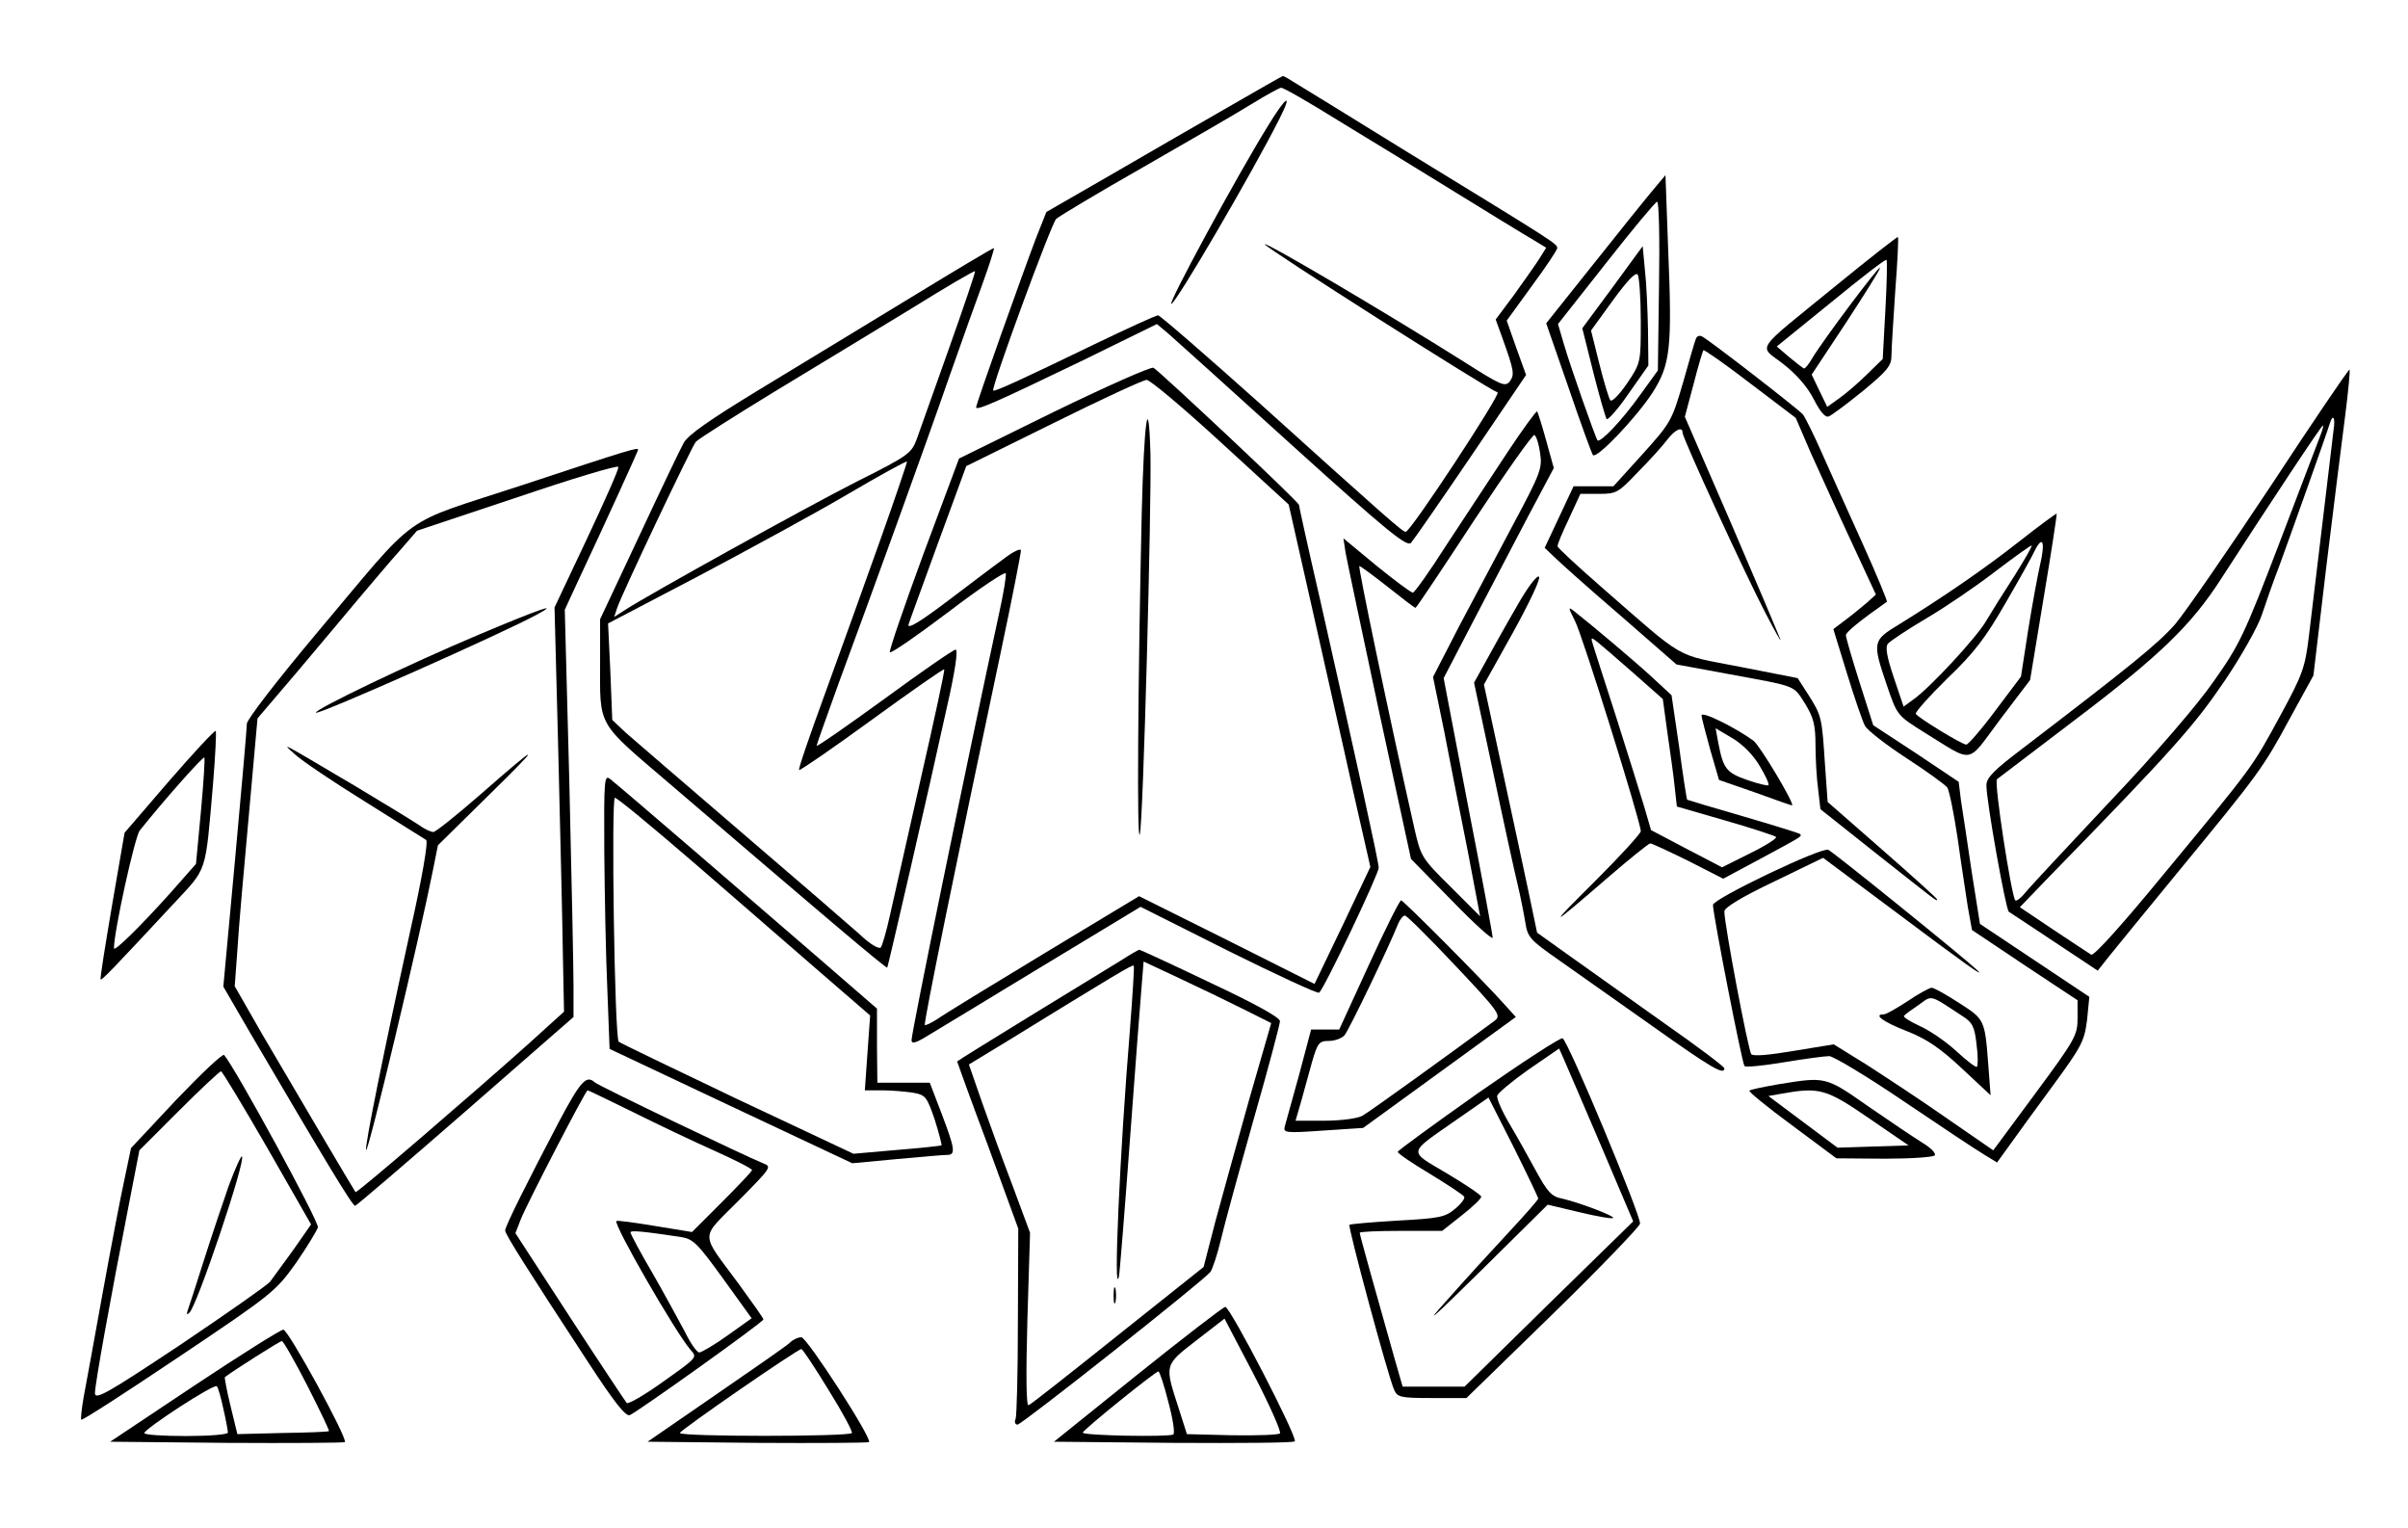
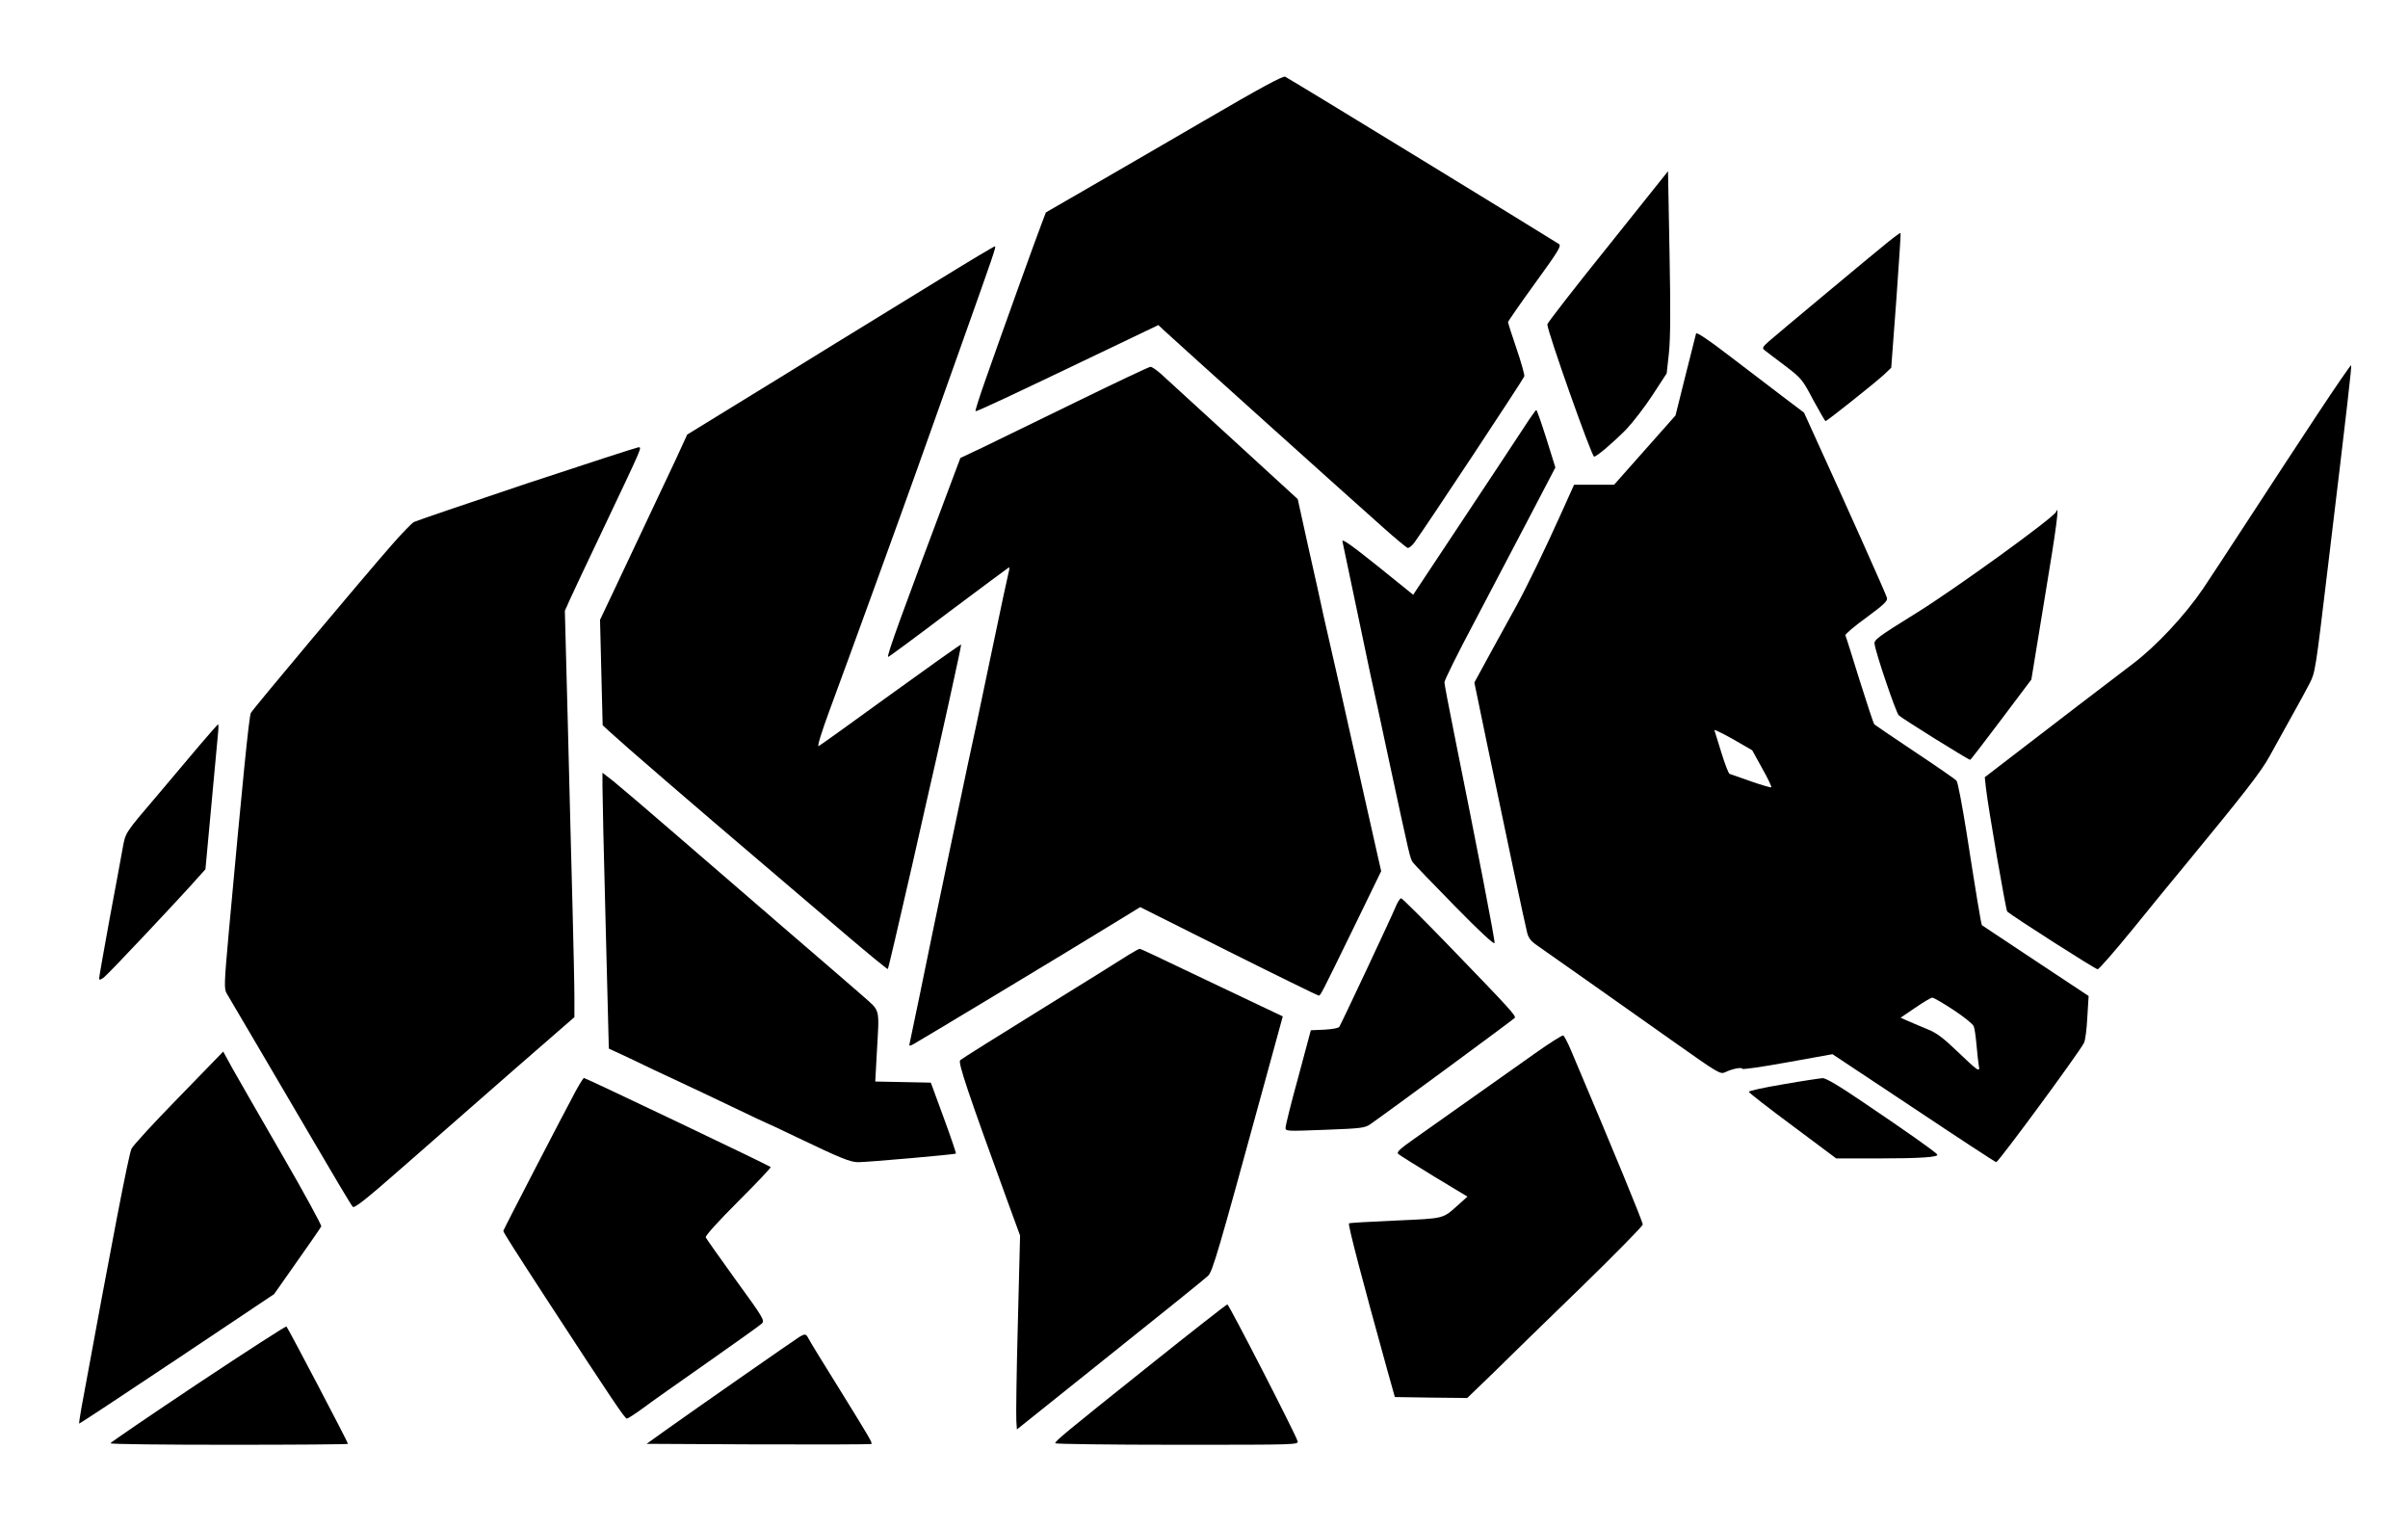
- <svg xmlns="http://www.w3.org/2000/svg" version="1.0" width="634pt" height="402pt" viewBox="0 0 634 402" preserveAspectRatio="xMidYMid meet">
-   <g transform="translate(0,402) scale(0.1,-0.1)" fill="#000000" stroke="none">
-     <path d="M3230 3736 c-80 -46 -219 -126 -310 -179 l-165 -95 -27 -68 c-35 -92 -158 -437 -158 -446 0 -10 52 13 276 121 l200 98 31 -26 c16 -14 164 -147 327 -295 250 -226 300 -266 311 -255 7 8 78 110 158 228 l145 214 -26 72 -25 71 66 91 c37 50 67 95 67 100 0 11 -1 12 -390 250 -157 97 -295 182 -307 189 -12 8 -24 14 -25 14 -2 0 -68 -38 -148 -84z m293 -33 c78 -47 216 -132 307 -188 91 -56 182 -112 203 -124 l38 -23 -20 -32 c-11 -17 -41 -59 -66 -94 l-47 -63 17 -47 c32 -89 33 -98 20 -116 -12 -15 -22 -11 -121 52 -208 131 -524 317 -524 309 0 -8 587 -381 613 -390 10 -3 -229 -367 -242 -367 -8 0 -46 33 -384 338 -142 127 -263 232 -268 232 -5 0 -80 -34 -167 -76 -190 -92 -264 -126 -267 -122 -6 7 153 440 166 452 8 7 111 69 229 136 118 68 247 142 285 166 39 24 74 43 78 43 5 1 73 -38 150 -86z" />
-     <path d="M3338 3688 c-80 -129 -264 -468 -254 -468 11 0 213 345 285 488 36 71 17 59 -31 -20z" />
-     <path d="M4354 3522 c-17 -20 -88 -108 -157 -195 l-126 -158 59 -170 c32 -94 61 -173 64 -177 11 -10 114 99 156 163 48 75 53 116 42 382 l-7 192 -31 -37z m14 -254 l-3 -223 -47 -65 c-47 -66 -105 -127 -112 -119 -5 6 -72 196 -89 255 l-15 51 127 161 c69 88 130 161 134 161 5 1 7 -99 5 -221z" />
-     <path d="M4246 3264 l-80 -108 29 -116 c16 -63 32 -118 35 -123 3 -4 30 26 58 67 l52 74 -1 94 c-1 51 -4 122 -8 156 l-6 64 -79 -108z m74 -89 c0 -110 0 -110 -36 -164 -20 -29 -39 -49 -44 -45 -4 5 -17 48 -29 96 l-22 88 58 80 c38 52 60 75 65 67 4 -7 8 -62 8 -122z" />
-     <path d="M4835 3269 c-222 -181 -205 -156 -140 -207 36 -28 65 -62 81 -94 17 -33 30 -48 39 -44 8 3 48 33 90 67 64 53 75 66 75 93 0 17 5 94 10 170 6 77 9 140 7 142 -1 2 -75 -56 -162 -127z m129 -65 l-7 -129 -41 -40 c-23 -23 -56 -51 -73 -63 l-32 -23 -21 43 -20 42 90 136 c49 75 90 140 90 145 0 10 -149 -189 -178 -237 -9 -16 -19 -28 -22 -28 -3 1 -20 14 -38 29 l-34 29 143 116 c78 64 144 115 146 112 2 -2 1 -62 -3 -132z" />
-     <path d="M2400 3238 c-118 -72 -298 -181 -400 -243 -130 -79 -189 -120 -200 -141 -9 -16 -62 -127 -118 -247 l-102 -217 0 -108 c0 -180 -12 -158 189 -330 384 -329 564 -482 567 -479 2 2 108 461 157 685 22 96 30 152 23 152 -6 0 -91 -59 -188 -130 -98 -71 -178 -127 -178 -123 0 3 27 78 59 167 85 230 224 613 291 806 32 91 72 203 89 249 17 47 29 86 28 88 -2 1 -99 -57 -217 -129z m99 -134 c-39 -109 -77 -217 -85 -239 -14 -38 -21 -44 -157 -112 -132 -67 -551 -299 -612 -339 l-28 -18 8 24 c11 34 195 422 207 437 6 7 99 66 207 132 108 65 270 164 361 219 90 56 165 100 167 98 2 -1 -29 -92 -68 -202z m-183 -510 c-41 -115 -106 -296 -145 -403 -39 -107 -70 -196 -67 -198 2 -2 88 57 191 132 103 75 189 135 191 133 2 -2 -26 -132 -62 -289 -35 -156 -72 -318 -81 -359 -9 -41 -20 -79 -24 -84 -5 -5 -29 9 -56 35 -27 24 -168 146 -313 270 -146 125 -281 242 -302 260 l-36 34 -5 127 -6 127 237 124 c130 69 307 165 392 215 85 50 156 89 158 87 1 -1 -31 -96 -72 -211z" />
-     <path d="M4465 3128 c-3 -7 -18 -59 -34 -116 -29 -99 -32 -105 -106 -187 l-77 -85 -53 0 -52 0 -38 -81 -38 -81 24 -23 c13 -13 91 -83 174 -154 l149 -130 141 -26 c179 -33 166 -28 198 -78 22 -36 27 -56 27 -108 0 -35 3 -88 7 -117 l6 -52 141 -112 c170 -134 166 -132 166 -125 0 2 -65 61 -144 130 l-144 126 -7 98 c-8 125 -9 129 -43 183 l-29 45 -153 30 c-174 34 -138 13 -364 210 -63 55 -115 103 -115 107 -1 5 13 37 30 73 l30 65 49 0 c46 0 51 3 103 58 31 31 65 69 77 85 21 27 40 35 40 18 0 -14 168 -379 219 -476 23 -44 40 -75 39 -69 -2 6 -59 141 -127 299 l-125 288 23 86 c12 47 24 87 26 89 2 2 58 -37 123 -87 l120 -91 40 -93 c23 -50 70 -155 106 -232 l65 -140 -22 -20 c-13 -11 -38 -32 -57 -46 l-33 -25 36 -117 c20 -65 41 -126 47 -137 6 -12 55 -50 110 -86 54 -35 102 -70 107 -77 5 -7 17 -66 27 -132 9 -66 22 -148 27 -182 l11 -61 139 -93 139 -92 0 -47 c0 -45 -6 -56 -111 -198 l-111 -150 -126 87 c-70 49 -165 111 -210 140 l-84 52 -104 -17 c-65 -11 -107 -15 -113 -9 -8 9 -71 342 -71 376 0 10 46 38 130 78 l130 63 193 -144 c176 -132 239 -177 212 -151 -35 33 -369 303 -391 316 -16 9 -304 -129 -304 -145 1 -30 77 -418 83 -424 3 -4 51 1 105 10 54 9 107 16 118 16 11 0 99 -53 195 -118 96 -65 191 -128 211 -140 l36 -22 34 47 c19 27 71 98 115 158 74 101 81 115 88 170 l6 61 -144 96 -144 96 -22 139 c-11 76 -24 160 -28 186 l-6 49 -112 75 -113 74 -36 113 c-20 63 -36 118 -36 124 0 8 38 39 108 88 2 1 -26 69 -63 151 -37 81 -85 189 -107 238 -22 50 -45 96 -51 104 -11 13 -239 190 -265 205 -7 4 -14 2 -17 -6z" />
-     <path d="M2775 2936 l-250 -123 -94 -252 c-51 -139 -91 -255 -88 -258 4 -3 73 45 154 106 81 62 149 107 151 102 2 -6 -6 -54 -18 -108 -87 -402 -230 -1100 -230 -1121 0 -10 10 -8 38 9 22 13 157 95 302 183 l263 159 231 -116 c127 -63 235 -113 239 -110 12 7 157 312 157 329 0 15 -60 288 -154 704 -31 134 -56 248 -56 251 0 8 -364 349 -383 361 -7 3 -124 -49 -262 -116z m439 -80 l179 -164 63 -279 c34 -153 83 -367 107 -477 l45 -198 -73 -154 -74 -154 -231 116 -231 115 -252 -152 c-139 -84 -265 -161 -280 -172 -16 -10 -30 -17 -32 -15 -4 3 84 434 199 977 31 146 55 269 54 273 -2 5 -24 -6 -48 -25 -25 -18 -92 -69 -149 -112 -69 -52 -102 -72 -99 -59 3 10 39 108 79 218 l73 199 229 113 c127 63 237 114 246 114 9 0 97 -74 195 -164z" />
-     <path d="M3006 2667 c-10 -442 -13 -873 -5 -843 9 31 31 864 28 1003 -5 170 -17 86 -23 -160z" />
-     <path d="M5980 2743 c-112 -169 -226 -334 -253 -366 -46 -52 -115 -108 -399 -325 -78 -59 -98 -79 -98 -99 0 -43 51 -327 59 -333 5 -3 59 -39 121 -80 l113 -75 31 39 c17 21 100 123 184 225 209 254 221 270 291 400 l62 113 34 287 c19 157 42 337 50 400 8 63 13 116 11 118 -2 2 -95 -135 -206 -304z m164 145 c-2 -18 -15 -127 -29 -243 -14 -115 -30 -250 -36 -300 -10 -82 -16 -100 -76 -210 -74 -136 -67 -127 -307 -417 -105 -128 -183 -215 -190 -211 -6 4 -51 33 -100 66 l-88 59 79 82 c323 331 381 397 459 512 45 66 89 145 99 175 10 30 30 88 46 129 26 71 126 351 134 378 8 24 14 11 9 -20z m-35 -15 c-6 -16 -55 -144 -109 -286 -91 -238 -104 -265 -172 -361 -42 -61 -156 -193 -273 -316 -110 -117 -210 -224 -222 -239 -11 -14 -24 -24 -27 -21 -10 11 -57 313 -48 319 4 3 99 75 209 159 219 166 302 246 380 367 132 204 265 405 269 405 2 0 -1 -12 -7 -27z" />
-     <path d="M3968 2828 c-41 -62 -112 -170 -158 -240 -45 -71 -86 -128 -90 -128 -5 0 -48 32 -96 71 l-87 72 6 -39 c4 -22 44 -211 89 -422 l83 -383 108 -110 c59 -61 107 -104 107 -97 0 7 -29 164 -65 348 l-64 335 78 150 c43 82 108 207 145 277 l67 126 -20 72 c-11 40 -22 75 -24 77 -2 2 -38 -47 -79 -109z m87 -1 c6 -39 1 -53 -68 -182 -41 -77 -106 -200 -145 -273 l-69 -134 29 -141 c15 -78 43 -220 62 -315 l33 -174 -78 78 c-76 75 -78 79 -95 153 -71 315 -149 691 -145 691 3 0 37 -25 75 -55 38 -30 70 -55 73 -55 2 0 71 103 154 230 83 126 155 228 159 225 5 -3 12 -25 15 -48z" />
-     <path d="M1378 2744 c-334 -110 -266 -61 -547 -394 -103 -123 -181 -224 -181 -235 0 -11 -14 -171 -31 -356 l-31 -336 69 -119 c192 -327 271 -459 278 -458 4 1 135 113 291 249 l284 248 0 81 c0 45 -5 286 -11 536 l-12 455 30 65 c78 166 163 353 163 356 0 7 -15 3 -302 -92z m167 -143 l-85 -180 10 -383 c5 -211 11 -450 12 -532 l3 -149 -95 -86 c-149 -133 -451 -393 -454 -389 -4 5 -171 288 -247 418 l-71 124 7 95 c3 53 17 212 30 353 l23 257 104 122 c56 67 130 154 163 194 33 39 81 96 107 125 l46 53 264 88 c144 49 264 85 266 80 2 -5 -36 -90 -83 -190z" />
-     <path d="M1262 2350 c-183 -77 -437 -199 -430 -206 7 -6 496 211 583 259 61 33 6 14 -153 -53z" />
-     <path d="M777 2034 c17 -16 100 -72 184 -124 83 -52 156 -98 161 -101 6 -4 -11 -102 -42 -240 -68 -310 -121 -571 -116 -576 6 -6 140 556 176 737 l13 65 131 129 c148 145 142 146 -20 4 -62 -54 -117 -98 -123 -98 -7 0 -24 8 -39 19 -15 10 -90 56 -167 102 -203 120 -195 116 -158 83z" />
-     <path d="M5318 2596 c-93 -73 -196 -144 -317 -219 -71 -43 -72 -46 -33 -161 27 -79 27 -79 97 -123 135 -83 111 -87 201 33 l79 104 36 218 c20 119 35 218 34 220 -1 1 -45 -31 -97 -72z m53 -64 c-6 -26 -20 -102 -31 -170 l-19 -123 -67 -89 c-37 -50 -72 -90 -77 -90 -11 0 -126 70 -133 81 -2 4 35 46 83 93 71 68 100 106 153 198 36 62 72 126 79 142 20 38 26 17 12 -42z m-68 -29 c-28 -43 -61 -96 -74 -118 -25 -43 -147 -175 -191 -206 l-26 -19 -26 77 c-18 54 -23 80 -15 89 5 6 51 37 102 67 51 30 133 86 182 124 50 38 92 68 94 67 2 -2 -19 -38 -46 -81z" />
-     <path d="M3993 2423 c-28 -48 -64 -113 -81 -144 l-31 -56 50 -234 c27 -129 56 -261 64 -294 8 -33 17 -79 21 -103 6 -39 12 -46 88 -99 44 -31 156 -110 248 -175 155 -110 188 -129 188 -110 0 4 -70 57 -156 117 -85 61 -196 139 -246 175 l-91 65 -22 105 c-12 58 -44 205 -70 326 l-48 222 77 138 c43 78 73 141 68 146 -5 5 -31 -29 -59 -79z" />
-     <path d="M4147 2385 c20 -39 173 -529 173 -553 0 -6 -53 -64 -117 -128 -132 -131 -127 -130 28 4 59 51 110 92 114 92 4 0 49 -21 100 -46 l92 -47 99 53 c111 60 109 58 103 65 -3 2 -70 23 -149 46 -80 23 -146 43 -148 44 -1 1 -11 63 -21 139 l-20 136 -53 49 c-48 44 -155 134 -202 171 -18 14 -18 13 1 -25z m154 -137 l77 -68 12 -88 c7 -48 16 -111 19 -141 l6 -54 128 -37 c70 -20 130 -40 133 -43 4 -3 -27 -23 -68 -43 l-74 -37 -94 49 -93 49 -19 65 c-11 36 -43 139 -72 230 -29 91 -57 176 -61 190 -7 23 -7 24 11 10 10 -8 53 -45 95 -82z" />
-     <path d="M4480 2137 c0 -6 11 -47 23 -91 l23 -79 95 -33 c52 -19 95 -34 97 -34 10 0 -84 157 -101 170 -48 35 -137 79 -137 67z m153 -133 c15 -25 26 -48 23 -51 -2 -2 -28 4 -56 14 -55 19 -63 30 -76 98 l-7 38 44 -26 c27 -16 55 -44 72 -73z" />
-     <path d="M445 1964 l-117 -136 -33 -191 c-18 -106 -32 -193 -30 -195 3 -3 29 24 192 199 90 97 83 75 104 317 6 73 9 135 7 138 -3 2 -58 -57 -123 -132z m84 -80 l-13 -138 -67 -76 c-79 -88 -149 -157 -149 -146 0 44 55 294 68 310 63 79 166 195 170 192 2 -2 -2 -66 -9 -142z" />
-     <path d="M1591 1779 c1 -112 4 -275 8 -362 l6 -158 320 -151 319 -150 117 11 c64 6 124 11 133 11 23 0 20 17 -15 109 l-31 81 -69 0 -69 0 -1 98 0 97 -157 136 c-171 148 -517 446 -545 468 -16 13 -17 1 -16 -190z m236 -30 c109 -95 258 -223 331 -287 l133 -115 -7 -98 -7 -99 44 0 c24 0 61 -3 81 -6 35 -6 38 -10 59 -71 11 -35 19 -66 18 -68 -2 -1 -55 -7 -118 -12 l-114 -10 -306 144 c-168 80 -309 148 -312 151 -11 12 -20 642 -10 642 6 0 99 -77 208 -171z" />
-     <path d="M3604 1480 l-78 -170 -37 0 -37 0 -31 -117 c-18 -65 -35 -127 -38 -137 -5 -18 0 -19 100 -12 l106 7 201 146 201 146 -28 31 c-55 62 -268 276 -274 276 -4 0 -42 -76 -85 -170z m227 -1 c118 -125 122 -132 104 -146 -93 -69 -331 -241 -348 -250 -12 -7 -57 -13 -99 -13 l-77 0 14 48 c7 26 20 73 29 105 15 52 19 57 45 57 16 0 34 7 41 15 12 14 119 237 141 293 5 12 13 22 18 22 5 0 64 -59 132 -131z" />
-     <path d="M2950 1491 c-25 -15 -132 -81 -237 -145 -106 -65 -193 -119 -193 -120 0 -1 36 -101 81 -221 l80 -219 -1 -243 c0 -134 -3 -250 -6 -258 -4 -8 -1 -15 5 -15 11 0 489 378 508 402 5 7 18 45 27 83 9 39 48 181 86 316 39 136 70 253 70 261 0 10 -68 47 -183 101 -100 48 -185 87 -187 87 -3 0 -25 -13 -50 -29z m321 -126 l76 -38 -58 -201 c-31 -110 -71 -255 -89 -321 l-31 -120 -226 -180 c-124 -99 -229 -182 -235 -184 -6 -2 -7 77 -3 225 l7 229 -46 124 c-26 68 -62 167 -81 221 l-34 98 102 62 c283 174 329 202 332 198 2 -1 -3 -77 -10 -168 -27 -328 -44 -713 -29 -650 2 8 15 170 29 360 14 190 28 373 31 407 l5 62 92 -43 c51 -24 126 -60 168 -81z" />
-     <path d="M2932 610 c0 -19 2 -27 5 -17 2 9 2 25 0 35 -3 9 -5 1 -5 -18z" />
-     <path d="M5023 1385 c-29 -19 -57 -35 -63 -35 -29 0 -2 -20 60 -44 53 -21 87 -44 145 -98 l76 -71 -6 79 c-9 121 -10 121 -77 164 -34 22 -66 40 -72 40 -6 0 -35 -16 -63 -35z m143 -39 c27 -17 33 -28 38 -75 4 -29 4 -56 1 -59 -2 -3 -26 15 -53 40 -27 25 -70 55 -97 67 -26 12 -45 24 -42 27 3 4 21 17 39 29 36 26 27 28 114 -29z" />
-     <path d="M3892 1143 c-116 -82 -211 -151 -212 -155 0 -4 38 -30 85 -58 46 -28 87 -55 90 -60 3 -4 -8 -19 -24 -32 -26 -22 -41 -25 -152 -31 -67 -4 -124 -9 -126 -11 -5 -4 101 -396 117 -433 9 -21 16 -23 100 -23 l91 0 227 221 c125 122 228 229 230 238 3 20 -190 483 -204 488 -6 2 -106 -63 -222 -144z m323 -138 l85 -200 -222 -217 -222 -218 -82 0 -81 0 -21 73 c-45 159 -92 326 -92 332 0 3 49 5 109 5 l108 0 52 41 c28 22 51 44 51 49 0 4 -41 32 -90 61 -104 62 -106 50 27 143 l82 57 66 -130 c36 -72 65 -133 65 -136 0 -3 -35 -43 -77 -88 -43 -46 -116 -126 -162 -178 -65 -72 -44 -54 90 78 l174 172 84 -20 c46 -11 86 -18 88 -15 5 5 -90 41 -134 51 -28 5 -39 18 -69 73 -20 37 -52 94 -71 126 -19 32 -33 65 -31 72 2 7 39 38 83 69 l80 55 12 -27 c7 -16 51 -118 98 -228z" />
-     <path d="M464 1125 l-119 -127 -17 -81 c-10 -45 -36 -181 -58 -302 -22 -121 -44 -244 -50 -274 -5 -30 -8 -56 -6 -58 2 -3 118 72 258 166 246 165 254 172 307 246 29 42 55 85 58 94 4 14 -218 421 -247 454 -4 4 -60 -49 -126 -118z m240 -127 l115 -201 -46 -66 c-26 -36 -54 -74 -62 -85 -9 -10 -116 -85 -238 -167 -191 -127 -223 -145 -223 -126 0 23 40 245 89 495 l28 144 104 104 c57 57 107 104 111 104 3 0 58 -91 122 -202z" />
-     <path d="M602 898 c-16 -46 -46 -135 -66 -198 -20 -63 -39 -122 -42 -130 -3 -10 -2 -12 5 -5 21 21 149 401 138 411 -2 3 -18 -32 -35 -78z" />
-     <path d="M1472 1068 c-83 -158 -142 -276 -142 -287 0 -10 59 -103 220 -349 66 -101 97 -141 108 -137 20 8 352 245 352 252 0 3 -29 44 -64 92 -104 141 -104 117 -2 220 87 88 89 90 65 99 -45 18 -434 204 -443 213 -22 20 -37 4 -94 -103z m196 24 c64 -32 161 -78 215 -102 53 -24 97 -46 97 -50 0 -3 -36 -41 -79 -84 l-79 -79 -98 16 c-54 9 -99 15 -101 13 -9 -8 156 -294 195 -339 18 -21 21 -18 -82 -91 -44 -31 -83 -53 -86 -49 -4 5 -72 107 -150 227 l-143 220 14 36 c16 41 171 340 176 340 2 0 56 -26 121 -58z m124 -328 c33 -5 44 -16 112 -110 l75 -104 -63 -45 c-35 -25 -69 -45 -75 -45 -6 0 -23 24 -37 53 -15 28 -53 98 -85 154 -33 56 -59 105 -59 109 0 6 32 3 132 -12z" />
-     <path d="M4683 1166 c-40 -7 -75 -14 -77 -17 -3 -2 48 -44 112 -91 l117 -87 127 -1 c70 0 129 4 132 9 4 5 -11 20 -31 32 -21 13 -85 56 -143 96 -114 80 -113 79 -237 59z m237 -89 l105 -72 -93 -3 -94 -3 -91 68 -91 68 34 6 c100 18 118 13 230 -64z" />
-     <path d="M2995 402 l-220 -177 314 -3 c173 -1 317 0 320 4 9 8 -170 354 -183 354 -6 -1 -110 -81 -231 -178z m375 -155 c-3 -4 -60 -6 -126 -5 l-119 3 -22 69 c-37 114 -38 112 46 177 l75 58 77 -147 c42 -81 73 -151 69 -155z m-294 83 c12 -44 18 -83 13 -86 -12 -7 -239 -3 -238 5 0 7 191 161 199 161 3 0 15 -36 26 -80z" />
-     <path d="M512 373 l-222 -148 307 -3 c168 -1 308 0 311 2 8 9 -149 296 -162 296 -7 0 -112 -66 -234 -147z m297 0 c33 -65 59 -119 57 -120 -1 -2 -56 -4 -122 -5 l-119 -3 -18 74 c-10 40 -16 75 -15 76 22 17 145 95 150 95 4 0 34 -53 67 -117z m-221 -61 c7 -30 12 -58 12 -63 0 -5 -49 -9 -110 -9 -60 0 -110 3 -110 8 1 11 184 131 191 123 3 -3 11 -30 17 -59z" />
-     <path d="M2080 486 c-8 -8 -96 -69 -195 -137 l-180 -124 289 -3 c159 -1 291 0 294 2 9 9 -163 275 -178 276 -9 0 -22 -6 -30 -14z m101 -124 c37 -59 64 -110 62 -114 -6 -10 -453 -10 -453 0 0 7 310 221 320 221 3 0 35 -48 71 -107z" />
+ <svg xmlns="http://www.w3.org/2000/svg" version="1.0" width="1287pt" height="816pt" viewBox="0 0 1287 816" preserveAspectRatio="xMidYMid meet">
+   <g transform="translate(0,816) scale(0.1,-0.1)" fill="#000000" stroke="none">
+     <path d="M6434 7514 c-230 -134 -515 -299 -631 -366 l-213 -123 -21 -55 c-26 -66 -217 -597 -300 -834 -33 -93 -58 -171 -55 -173 4 -4 173 75 699 327 l278 133 32 -30 c61 -57 987 -890 1171 -1053 65 -58 123 -106 130 -108 6 -1 22 11 34 27 55 74 585 876 589 890 2 9 -17 76 -42 149 -25 73 -45 136 -45 141 0 4 65 98 144 207 127 175 142 200 128 210 -42 28 -1419 871 -1463 894 -11 6 -132 -59 -435 -236z" />
+     <path d="M8593 6842 c-178 -221 -323 -408 -323 -415 0 -38 237 -707 250 -707 14 0 103 76 172 146 36 38 100 121 141 184 l75 115 12 110 c8 80 9 227 3 540 l-8 430 -322 -403z" />
+     <path d="M10085 6862 c-89 -72 -577 -479 -630 -525 -36 -32 -38 -37 -23 -49 9 -7 57 -44 108 -82 89 -68 93 -73 151 -183 34 -62 63 -113 66 -113 8 0 263 203 310 246 l41 39 27 359 c14 197 25 360 23 361 -2 2 -35 -22 -73 -53z" />
+     <path d="M5030 6672 c-157 -96 -418 -256 -580 -356 -162 -100 -403 -249 -536 -330 l-241 -148 -63 -137 c-65 -138 -219 -465 -337 -714 l-66 -139 7 -281 7 -282 32 -30 c87 -80 424 -371 892 -769 105 -89 281 -240 393 -335 112 -95 205 -171 207 -169 3 3 56 230 131 558 25 113 57 252 70 310 69 298 194 863 191 866 -2 2 -171 -118 -377 -267 -205 -149 -378 -273 -385 -276 -8 -2 17 78 56 184 106 286 387 1060 477 1313 44 124 150 421 235 660 170 478 181 510 175 514 -1 2 -131 -75 -288 -172z" />
+     <path d="M9065 6378 c-2 -7 -28 -109 -57 -226 l-53 -212 -164 -185 -164 -185 -107 0 -107 0 -73 -162 c-80 -178 -180 -384 -233 -481 -19 -34 -78 -141 -131 -238 l-96 -176 65 -314 c100 -481 206 -980 217 -1022 7 -29 20 -46 55 -70 66 -46 448 -315 732 -516 232 -164 245 -172 270 -161 39 19 90 29 93 19 2 -5 111 11 243 35 l239 43 434 -288 c238 -159 437 -289 441 -289 12 0 440 581 469 637 7 12 15 73 18 136 l7 115 -284 188 c-156 104 -285 189 -286 190 -4 1 -33 178 -83 499 -23 143 -46 266 -53 273 -6 8 -106 77 -222 154 -115 77 -213 143 -217 147 -4 3 -39 109 -79 236 -39 126 -73 235 -76 240 -2 6 48 49 112 95 96 71 115 89 110 106 -4 18 -228 518 -393 879 l-50 110 -119 90 c-65 50 -194 148 -286 218 -108 83 -169 123 -172 115z m353 -2323 c30 -53 52 -99 49 -102 -3 -2 -52 12 -109 32 -56 20 -108 38 -114 40 -5 1 -25 52 -43 111 -19 60 -36 115 -38 122 -3 6 41 -15 98 -47 l104 -60 53 -96z m1022 -1291 c56 -37 105 -76 109 -88 5 -11 11 -57 15 -101 4 -44 9 -93 12 -109 8 -39 -3 -31 -118 79 -71 68 -108 96 -153 114 -33 14 -80 33 -104 44 l-43 19 78 53 c44 30 84 54 91 54 7 1 58 -29 113 -65z" />
+     <path d="M12387 5948 c-95 -144 -262 -398 -369 -563 -107 -165 -217 -331 -243 -370 -97 -143 -250 -307 -377 -403 -109 -82 -453 -346 -652 -499 l-138 -106 6 -56 c12 -107 107 -656 114 -662 33 -28 472 -309 483 -308 8 0 91 96 186 212 95 117 222 273 284 347 318 386 405 498 449 579 26 47 79 142 117 211 39 69 82 149 97 178 30 59 31 63 96 607 107 888 130 1089 126 1093 -3 2 -83 -115 -179 -260z" />
+     <path d="M5755 6014 c-209 -102 -435 -212 -501 -244 l-121 -57 -26 -69 c-286 -761 -371 -994 -360 -994 4 0 149 107 322 238 174 130 319 238 323 240 4 2 3 -12 -2 -30 -5 -18 -43 -197 -85 -398 -42 -201 -80 -383 -85 -405 -22 -94 -248 -1171 -306 -1460 -25 -121 -48 -231 -51 -244 -5 -22 -4 -22 18 -11 28 15 829 497 1058 638 l155 95 473 -237 c260 -130 477 -236 481 -236 10 0 13 7 188 365 l146 300 -16 70 c-9 39 -65 291 -126 560 -60 270 -116 517 -124 550 -8 33 -26 114 -41 180 -14 66 -51 234 -83 374 l-56 254 -345 316 c-190 174 -364 333 -387 354 -23 20 -47 37 -55 37 -8 0 -185 -84 -394 -186z" />
+     <path d="M8149 5882 c-31 -48 -178 -270 -326 -493 l-270 -407 -191 154 c-140 112 -191 148 -187 131 3 -12 32 -151 65 -309 33 -158 71 -338 84 -400 14 -62 59 -270 100 -463 112 -519 112 -522 128 -544 8 -11 109 -116 224 -233 130 -133 210 -207 212 -197 3 14 -95 518 -213 1104 -30 149 -55 279 -55 289 0 11 71 155 159 320 87 166 221 420 296 564 l138 264 -48 154 c-27 85 -51 154 -54 153 -3 0 -31 -39 -62 -87z" />
+     <path d="M2814 5576 c-319 -107 -590 -199 -601 -205 -12 -6 -63 -59 -115 -118 -158 -180 -746 -881 -757 -902 -10 -17 -45 -372 -118 -1170 -25 -279 -26 -305 -11 -330 35 -58 262 -446 456 -776 112 -192 210 -356 217 -363 9 -10 64 33 276 219 145 127 409 358 586 513 l323 281 0 110 c0 61 -5 274 -10 475 -5 201 -17 640 -25 976 l-16 610 29 65 c16 35 91 195 167 354 222 468 217 455 197 455 -9 -1 -278 -88 -598 -194z" />
+     <path d="M10989 5425 c-12 -31 -545 -416 -749 -542 -203 -126 -225 -142 -221 -164 7 -52 114 -365 129 -381 17 -17 372 -238 382 -238 3 0 77 97 166 215 l161 214 72 440 c63 377 79 503 60 456z" />
+     <path d="M1067 4178 c-52 -62 -152 -180 -222 -263 -180 -211 -174 -202 -190 -291 -8 -44 -39 -214 -70 -378 -30 -165 -55 -305 -55 -313 0 -11 6 -10 25 4 22 16 415 433 506 537 l37 41 31 335 c17 184 33 359 36 388 3 28 3 52 1 52 -2 0 -47 -51 -99 -112z" />
+     <path d="M3220 3958 c0 -40 7 -372 17 -737 l17 -664 116 -54 c63 -31 180 -86 260 -123 80 -37 216 -102 304 -144 87 -42 160 -76 161 -76 2 0 75 -34 162 -76 238 -114 288 -134 330 -134 49 0 517 41 522 46 2 2 -27 88 -65 191 l-69 188 -148 3 -149 3 8 147 c14 255 22 224 -78 313 -48 42 -226 196 -395 341 -169 146 -436 376 -593 512 -157 136 -311 267 -342 292 l-58 45 0 -73z" />
+     <path d="M7463 3323 c-27 -66 -296 -637 -305 -650 -6 -7 -40 -13 -81 -15 l-71 -3 -67 -250 c-38 -137 -68 -259 -68 -270 -1 -20 3 -20 211 -12 192 7 214 10 242 30 102 71 767 561 772 568 7 12 -25 47 -344 377 -139 144 -258 262 -263 262 -6 0 -17 -17 -26 -37z" />
+     <path d="M6034 3059 c-27 -18 -238 -149 -469 -292 -231 -143 -426 -265 -433 -272 -13 -12 41 -172 253 -754 l67 -183 -12 -472 c-7 -259 -10 -492 -8 -518 l3 -46 500 400 c275 219 510 409 522 421 24 23 57 137 282 959 l117 427 -116 55 c-63 30 -171 81 -240 114 -350 167 -403 192 -409 192 -4 0 -29 -14 -57 -31z" />
+     <path d="M8205 2532 c-124 -88 -381 -269 -652 -461 -71 -50 -90 -68 -80 -77 6 -6 93 -60 191 -120 l179 -108 -49 -44 c-85 -76 -70 -72 -336 -84 -134 -6 -245 -12 -248 -15 -7 -6 71 -302 203 -778 l42 -150 194 -3 193 -2 142 137 c77 76 288 282 469 457 180 175 327 325 327 333 0 15 -145 368 -382 927 -18 44 -38 81 -43 83 -6 2 -74 -41 -150 -95z" />
+     <path d="M954 2295 c-132 -135 -245 -258 -251 -273 -16 -34 -103 -488 -268 -1386 -8 -44 -13 -81 -12 -83 2 -1 237 154 523 345 l519 347 123 175 c68 96 126 180 129 187 2 7 -91 178 -208 380 -117 202 -236 410 -265 461 l-51 93 -239 -246z" />
+     <path d="M3078 2332 c-65 -120 -388 -744 -388 -749 0 -8 61 -103 243 -383 341 -523 407 -620 417 -620 6 0 43 24 83 53 39 30 196 140 347 246 151 106 283 200 292 209 16 16 8 30 -139 232 -85 118 -158 221 -161 228 -3 9 65 84 174 193 98 98 176 180 173 183 -9 9 -989 476 -998 476 -3 0 -22 -30 -43 -68z" />
+     <path d="M9530 2366 c-102 -17 -184 -35 -183 -40 0 -5 106 -87 234 -182 l233 -174 221 0 c229 0 328 7 319 21 -7 12 -164 123 -394 278 -132 90 -202 131 -219 130 -14 -1 -109 -15 -211 -33z" />
+     <path d="M6146 866 c-461 -368 -506 -406 -506 -418 0 -4 293 -8 651 -8 648 0 650 0 644 20 -13 42 -367 730 -375 730 -5 0 -191 -146 -414 -324z" />
+     <path d="M1058 767 c-258 -172 -468 -315 -468 -319 0 -5 286 -8 635 -8 349 0 635 2 635 5 0 8 -320 618 -329 627 -3 3 -216 -134 -473 -305z" />
+     <path d="M4275 1018 c-22 -13 -563 -390 -720 -502 l-99 -71 598 -3 c330 -1 601 0 603 2 7 6 -8 31 -172 296 -84 135 -158 255 -164 268 -13 25 -18 26 -46 10z" />
  </g>
</svg>
